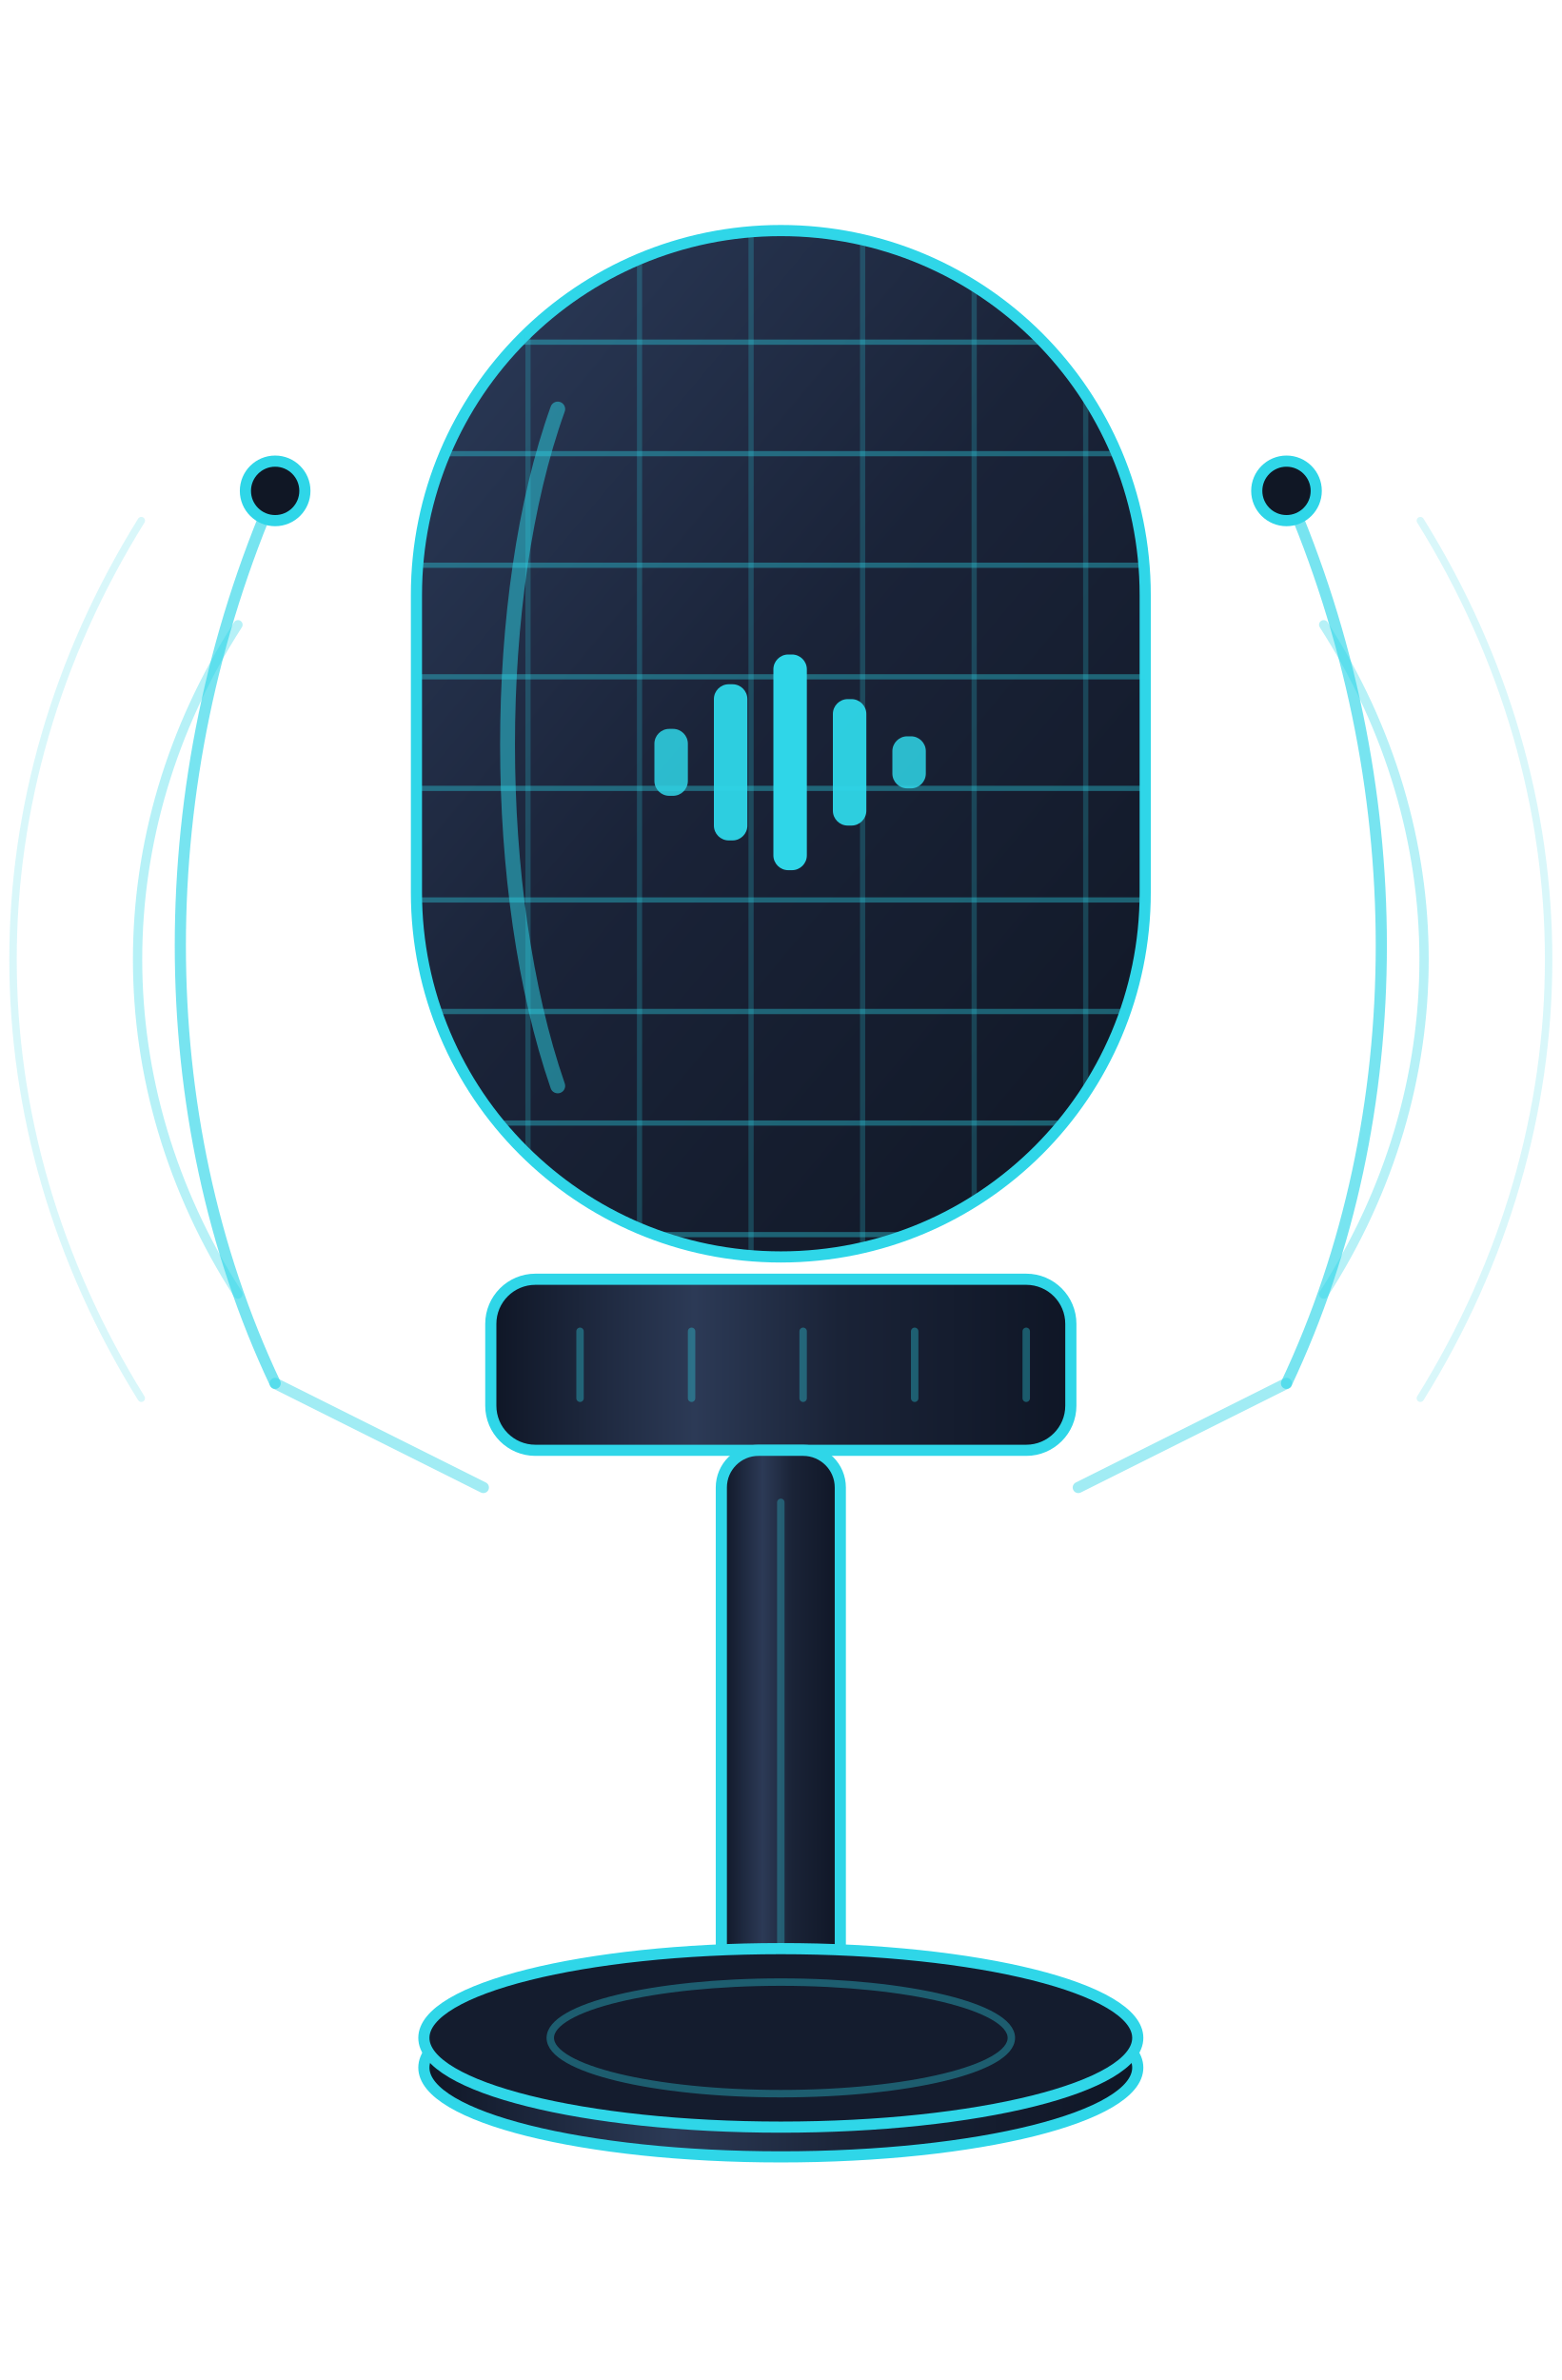
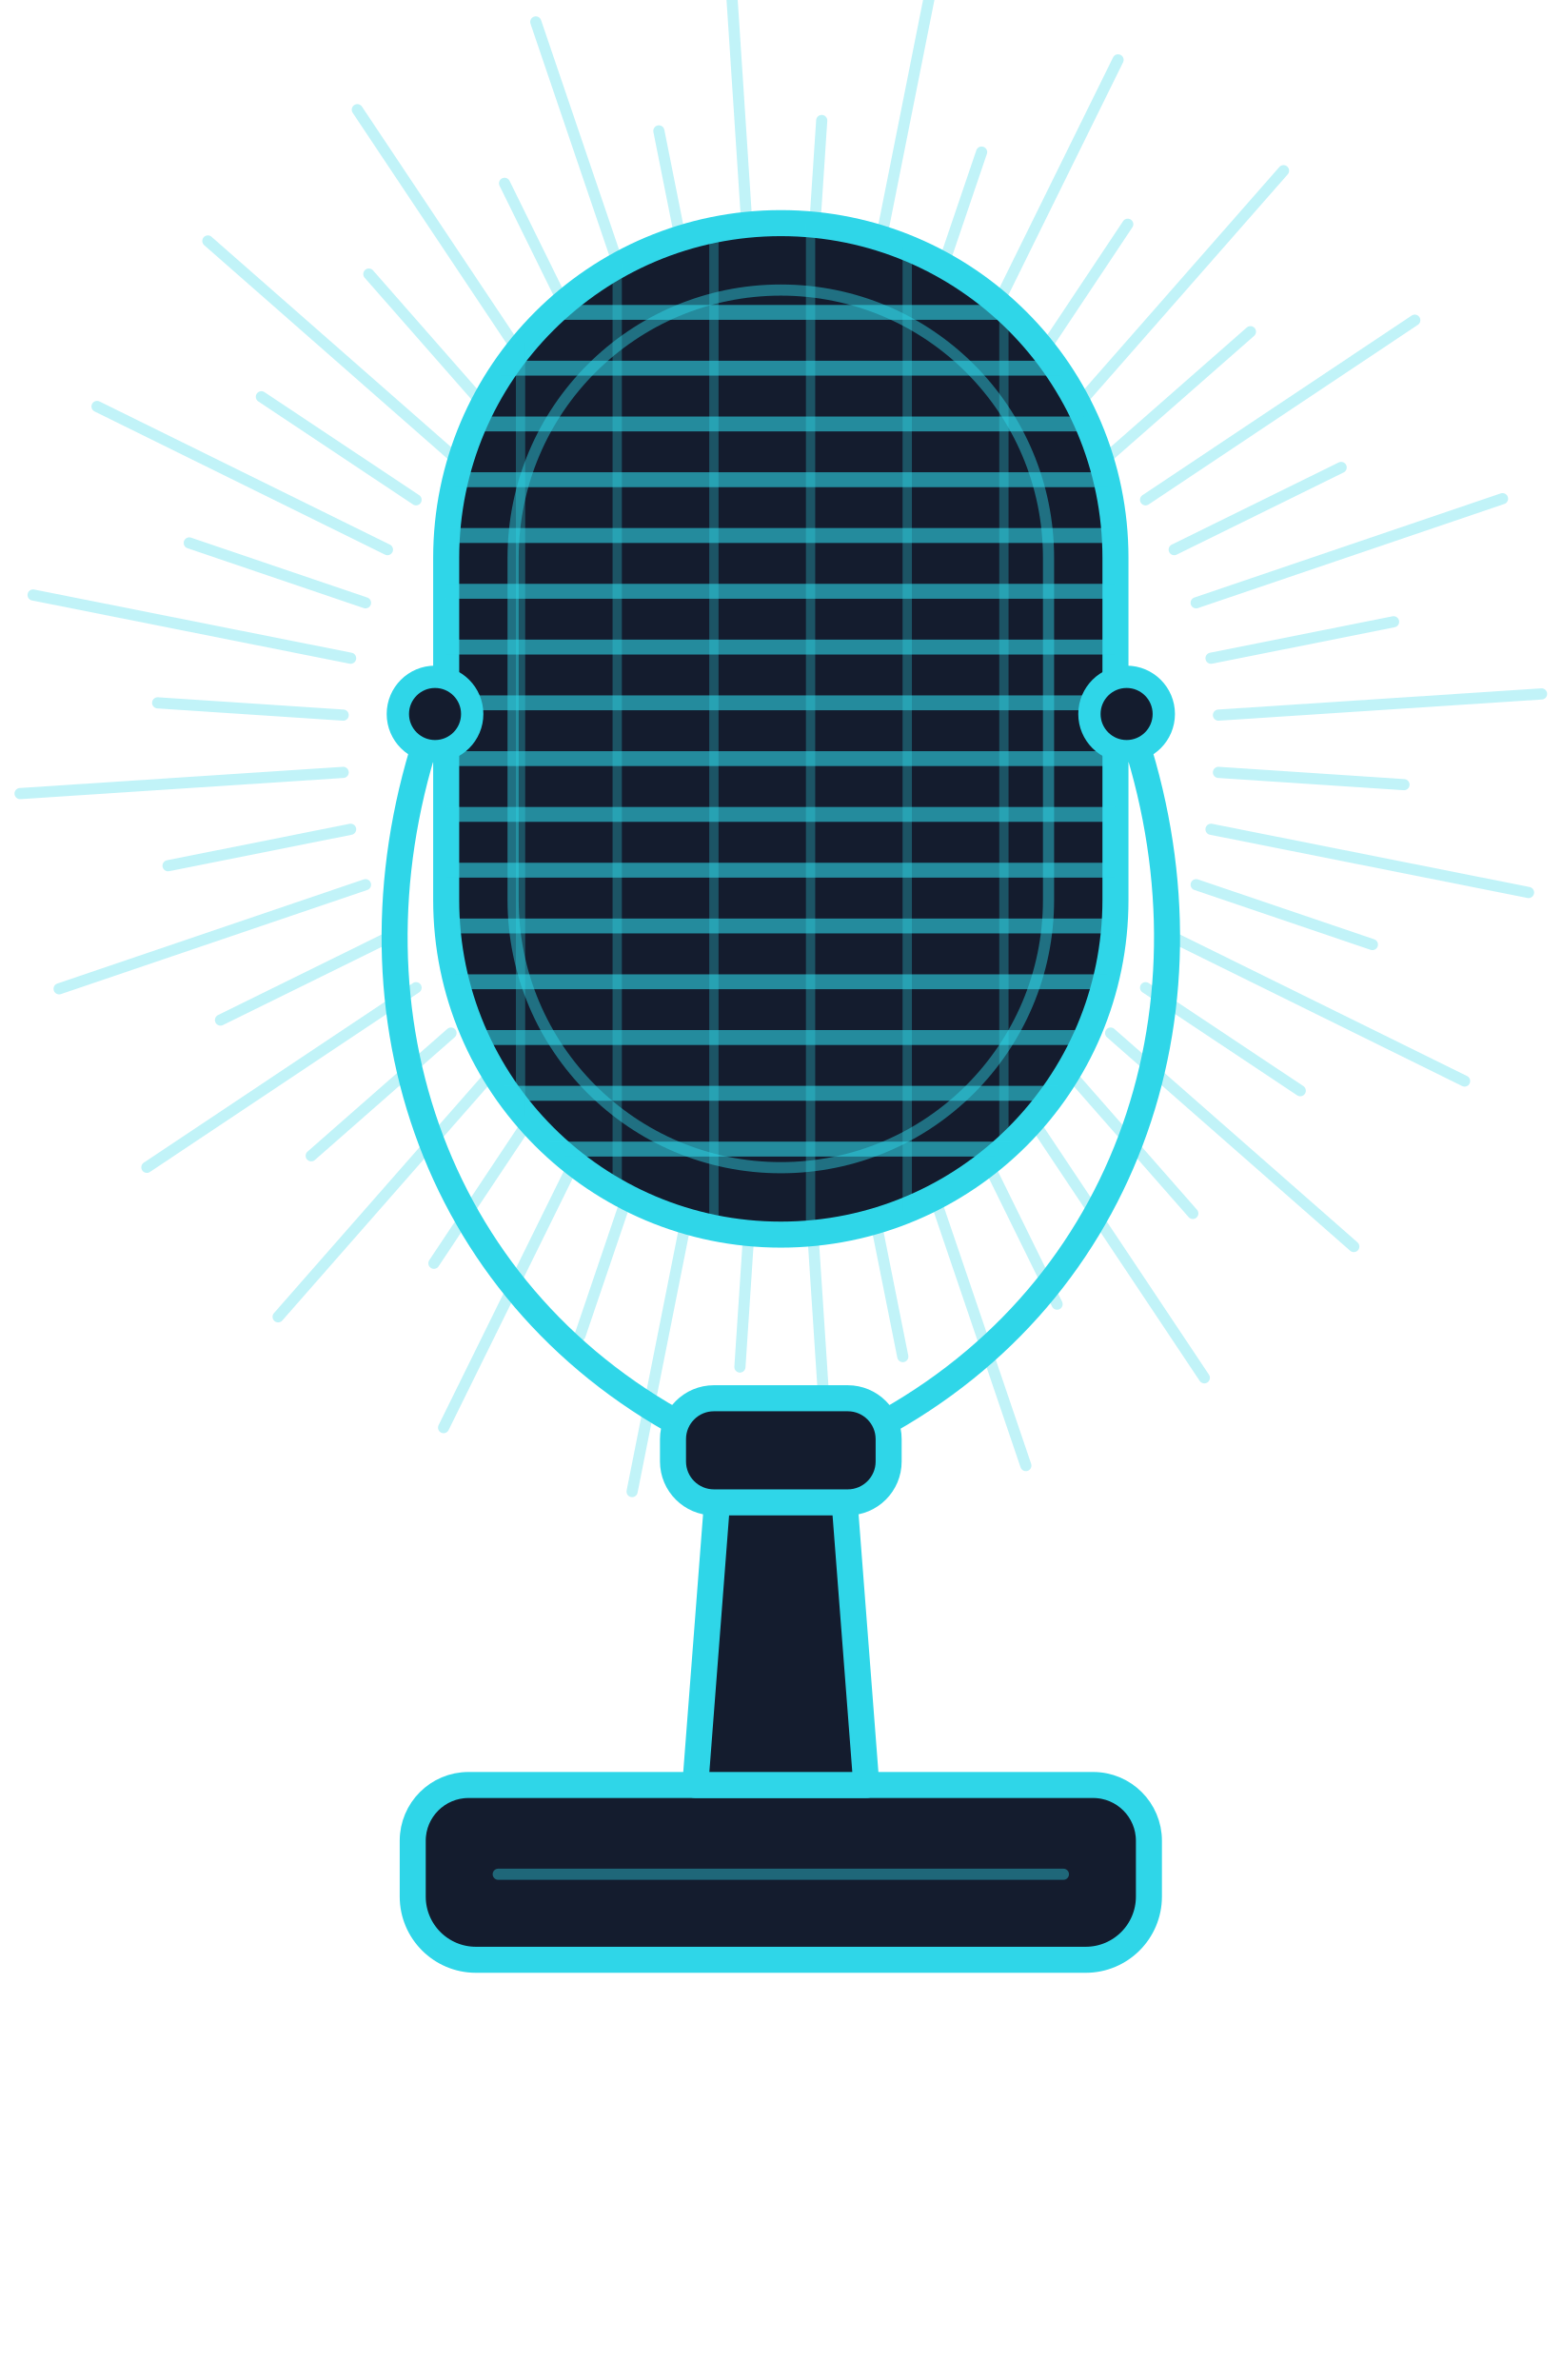
- <svg xmlns="http://www.w3.org/2000/svg" viewBox="0 0 420 640" width="420" height="640" fill="none" role="img" aria-label="Студийный микрофон">
+ <svg xmlns="http://www.w3.org/2000/svg" viewBox="0 0 420 640" width="420" height="640" fill="none" role="img" aria-label="Ретро-микрофон">
  <defs>
-     <linearGradient id="grille" x1="0.1" y1="0" x2="0.95" y2="1">
-       <stop offset="0" stop-color="#2b3a58" />
-       <stop offset="0.45" stop-color="#1a2338" />
-       <stop offset="1" stop-color="#101725" />
-     </linearGradient>
-     <linearGradient id="metal" x1="0" y1="0" x2="1" y2="0">
-       <stop offset="0" stop-color="#0f1626" />
-       <stop offset="0.35" stop-color="#2c3a56" />
-       <stop offset="0.6" stop-color="#1a2337" />
-       <stop offset="1" stop-color="#0f1626" />
-     </linearGradient>
-     <clipPath id="grilleClip">
-       <rect x="112" y="62" width="196" height="276" rx="98" />
+     <clipPath id="micHead">
+       <rect x="120" y="60" width="180" height="272" rx="90" />
    </clipPath>
  </defs>
-   <g stroke="#2fd6e8" stroke-width="3" stroke-linecap="round" stroke-linejoin="round">
-     <path d="M74 132 C 40 210, 40 300, 74 372" stroke-opacity=".65" />
-     <path d="M346 132 C 380 210, 380 300, 346 372" stroke-opacity=".65" />
-     <path d="M74 372 L 130 400 M346 372 L290 400" stroke-opacity=".45" />
-     <circle cx="74" cy="132" r="8" fill="#101725" />
-     <circle cx="346" cy="132" r="8" fill="#101725" />
-     <rect x="112" y="62" width="196" height="276" rx="98" fill="url(#grille)" />
-     <g clip-path="url(#grilleClip)" stroke-width="1.4" stroke-opacity=".38">
-       <path d="M112 92h196M112 122h196M112 152h196M112 182h196M112 212h196M112 242h196M112 272h196M112 302h196M112 332h196" />
-       <path d="M142 62v276M172 62v276M202 62v276M232 62v276M262 62v276M292 62v276" stroke-opacity=".22" />
+   <g stroke="#2fd6e8" stroke-width="3" stroke-linecap="round" opacity=".3">
+     <line x1="327.7" y1="207.7" x2="377.6" y2="211.0" />
+     <line x1="325.7" y1="223.0" x2="411.1" y2="240.0" />
+     <line x1="321.7" y1="237.9" x2="369.1" y2="254.0" />
+     <line x1="315.8" y1="252.2" x2="393.9" y2="290.7" />
+     <line x1="308.1" y1="265.6" x2="349.7" y2="293.3" />
+     <line x1="298.7" y1="277.8" x2="364.1" y2="335.2" />
+     <line x1="287.8" y1="288.7" x2="320.8" y2="326.3" />
+     <line x1="275.6" y1="298.1" x2="323.9" y2="370.5" />
+     <line x1="262.2" y1="305.8" x2="284.3" y2="350.7" />
+     <line x1="247.9" y1="311.7" x2="275.9" y2="394.1" />
+     <line x1="233.0" y1="315.7" x2="242.8" y2="364.8" />
+     <line x1="217.7" y1="317.7" x2="223.4" y2="404.6" />
+     <line x1="202.3" y1="317.7" x2="199.0" y2="367.6" />
+     <line x1="187.0" y1="315.7" x2="170.0" y2="401.1" />
+     <line x1="172.1" y1="311.7" x2="156.0" y2="359.1" />
+     <line x1="157.8" y1="305.8" x2="119.3" y2="383.9" />
+     <line x1="144.4" y1="298.1" x2="116.7" y2="339.7" />
+     <line x1="132.2" y1="288.7" x2="74.8" y2="354.1" />
+     <line x1="121.3" y1="277.8" x2="83.7" y2="310.8" />
+     <line x1="111.9" y1="265.6" x2="39.5" y2="313.9" />
+     <line x1="104.2" y1="252.2" x2="59.3" y2="274.3" />
+     <line x1="98.3" y1="237.9" x2="15.9" y2="265.9" />
+     <line x1="94.3" y1="223.0" x2="45.2" y2="232.8" />
+     <line x1="92.3" y1="207.7" x2="5.4" y2="213.4" />
+     <line x1="92.3" y1="192.3" x2="42.4" y2="189.0" />
+     <line x1="94.3" y1="177.0" x2="8.9" y2="160.0" />
+     <line x1="98.3" y1="162.1" x2="50.9" y2="146.0" />
+     <line x1="104.2" y1="147.8" x2="26.1" y2="109.3" />
+     <line x1="111.9" y1="134.4" x2="70.3" y2="106.7" />
+     <line x1="121.3" y1="122.2" x2="55.9" y2="64.8" />
+     <line x1="132.2" y1="111.3" x2="99.2" y2="73.7" />
+     <line x1="144.4" y1="101.9" x2="96.1" y2="29.5" />
+     <line x1="157.8" y1="94.2" x2="135.7" y2="49.3" />
+     <line x1="172.1" y1="88.3" x2="144.1" y2="5.9" />
+     <line x1="187.0" y1="84.3" x2="177.2" y2="35.2" />
+     <line x1="202.3" y1="82.3" x2="196.6" y2="-4.6" />
+     <line x1="217.7" y1="82.3" x2="221.0" y2="32.4" />
+     <line x1="233.0" y1="84.3" x2="250.0" y2="-1.1" />
+     <line x1="247.9" y1="88.3" x2="264.0" y2="40.9" />
+     <line x1="262.2" y1="94.2" x2="300.7" y2="16.1" />
+     <line x1="275.6" y1="101.9" x2="303.3" y2="60.3" />
+     <line x1="287.8" y1="111.3" x2="345.2" y2="45.9" />
+     <line x1="298.7" y1="122.2" x2="336.3" y2="89.2" />
+     <line x1="308.1" y1="134.4" x2="380.5" y2="86.1" />
+     <line x1="315.8" y1="147.8" x2="360.7" y2="125.7" />
+     <line x1="321.7" y1="162.1" x2="404.1" y2="134.1" />
+     <line x1="325.7" y1="177.0" x2="374.8" y2="167.2" />
+     <line x1="327.7" y1="192.3" x2="414.6" y2="186.6" />
+   </g>
+   <g stroke="#2fd6e8" stroke-linecap="round" stroke-linejoin="round">
+     <path d="M126 480 L 294 480 A 15 15 0 0 1 309 495 L 309 510 A 17 17 0 0 1 292 527 L 128 527 A 17 17 0 0 1 111 510 L 111 495 A 15 15 0 0 1 126 480 Z" fill="#141c2e" stroke-width="7" />
+     <line x1="134" y1="504" x2="286" y2="504" stroke-width="3" opacity=".4" />
+     <path d="M193 402 L 187 480 L 233 480 L 227 402 Z" fill="#141c2e" stroke-width="7" />
+     <rect x="181" y="376" width="58" height="28" rx="11" fill="#141c2e" stroke-width="7" />
+     <g stroke-width="7">
+       <path d="M117 192 C 90 266, 114 344, 181 382" />
+       <path d="M303 192 C 330 266, 306 344, 239 382" />
    </g>
-     <path d="M150 110 C 132 160, 132 240, 150 292" stroke-opacity=".5" stroke-width="4" />
-     <rect x="132" y="344" width="156" height="46" rx="12" fill="url(#metal)" />
-     <path d="M156 358v18M186 358v18M216 358v18M246 358v18M276 358v18" stroke-width="2" stroke-opacity=".35" />
-     <g stroke="none" fill="#2fd6e8">
-       <rect x="176" y="196" width="9" height="18" rx="4" fill-opacity=".85" />
-       <rect x="192" y="184" width="9" height="42" rx="4" fill-opacity=".95" />
-       <rect x="208" y="176" width="9" height="58" rx="4" />
-       <rect x="224" y="188" width="9" height="34" rx="4" fill-opacity=".95" />
-       <rect x="240" y="198" width="9" height="14" rx="4" fill-opacity=".85" />
+     <rect x="120" y="60" width="180" height="272" rx="90" fill="#141c2e" stroke-width="7" />
+     <g clip-path="url(#micHead)">
+       <g stroke-width="4" opacity=".6">
+         <line x1="110" y1="84" x2="310" y2="84" />
+         <line x1="110" y1="99" x2="310" y2="99" />
+         <line x1="110" y1="114" x2="310" y2="114" />
+         <line x1="110" y1="129" x2="310" y2="129" />
+         <line x1="110" y1="144" x2="310" y2="144" />
+         <line x1="110" y1="159" x2="310" y2="159" />
+         <line x1="110" y1="174" x2="310" y2="174" />
+         <line x1="110" y1="189" x2="310" y2="189" />
+         <line x1="110" y1="204" x2="310" y2="204" />
+         <line x1="110" y1="219" x2="310" y2="219" />
+         <line x1="110" y1="234" x2="310" y2="234" />
+         <line x1="110" y1="249" x2="310" y2="249" />
+         <line x1="110" y1="264" x2="310" y2="264" />
+         <line x1="110" y1="279" x2="310" y2="279" />
+         <line x1="110" y1="294" x2="310" y2="294" />
+         <line x1="110" y1="309" x2="310" y2="309" />
+       </g>
+       <g stroke-width="2.5" opacity=".3">
+         <line x1="140" y1="58" x2="140" y2="342" />
+         <line x1="166" y1="58" x2="166" y2="342" />
+         <line x1="192" y1="58" x2="192" y2="342" />
+         <line x1="218" y1="58" x2="218" y2="342" />
+         <line x1="244" y1="58" x2="244" y2="342" />
+         <line x1="270" y1="58" x2="270" y2="342" />
+       </g>
    </g>
-     <rect x="194" y="390" width="32" height="152" rx="10" fill="url(#metal)" />
-     <path d="M210 404v122" stroke-width="2" stroke-opacity=".3" />
-     <ellipse cx="210" cy="556" rx="96" ry="24" fill="url(#metal)" />
-     <ellipse cx="210" cy="548" rx="96" ry="24" fill="#141c2e" />
-     <ellipse cx="210" cy="548" rx="62" ry="15" stroke-opacity=".35" stroke-width="2" />
-     <g stroke-opacity=".35" stroke-width="2.5">
-       <path d="M356 168 C 392 224, 392 292, 356 348" />
-       <path d="M64 168 C 28 224, 28 292, 64 348" />
-     </g>
-     <g stroke-opacity=".18" stroke-width="2">
-       <path d="M382 140 C 428 214, 428 302, 382 376" />
-       <path d="M38 140 C -8 214, -8 302, 38 376" />
-     </g>
+     <rect x="138" y="78" width="144" height="236" rx="72" stroke-width="3" opacity=".45" />
+     <circle cx="117" cy="192" r="10" fill="#141c2e" stroke-width="6" />
+     <circle cx="303" cy="192" r="10" fill="#141c2e" stroke-width="6" />
  </g>
</svg>
